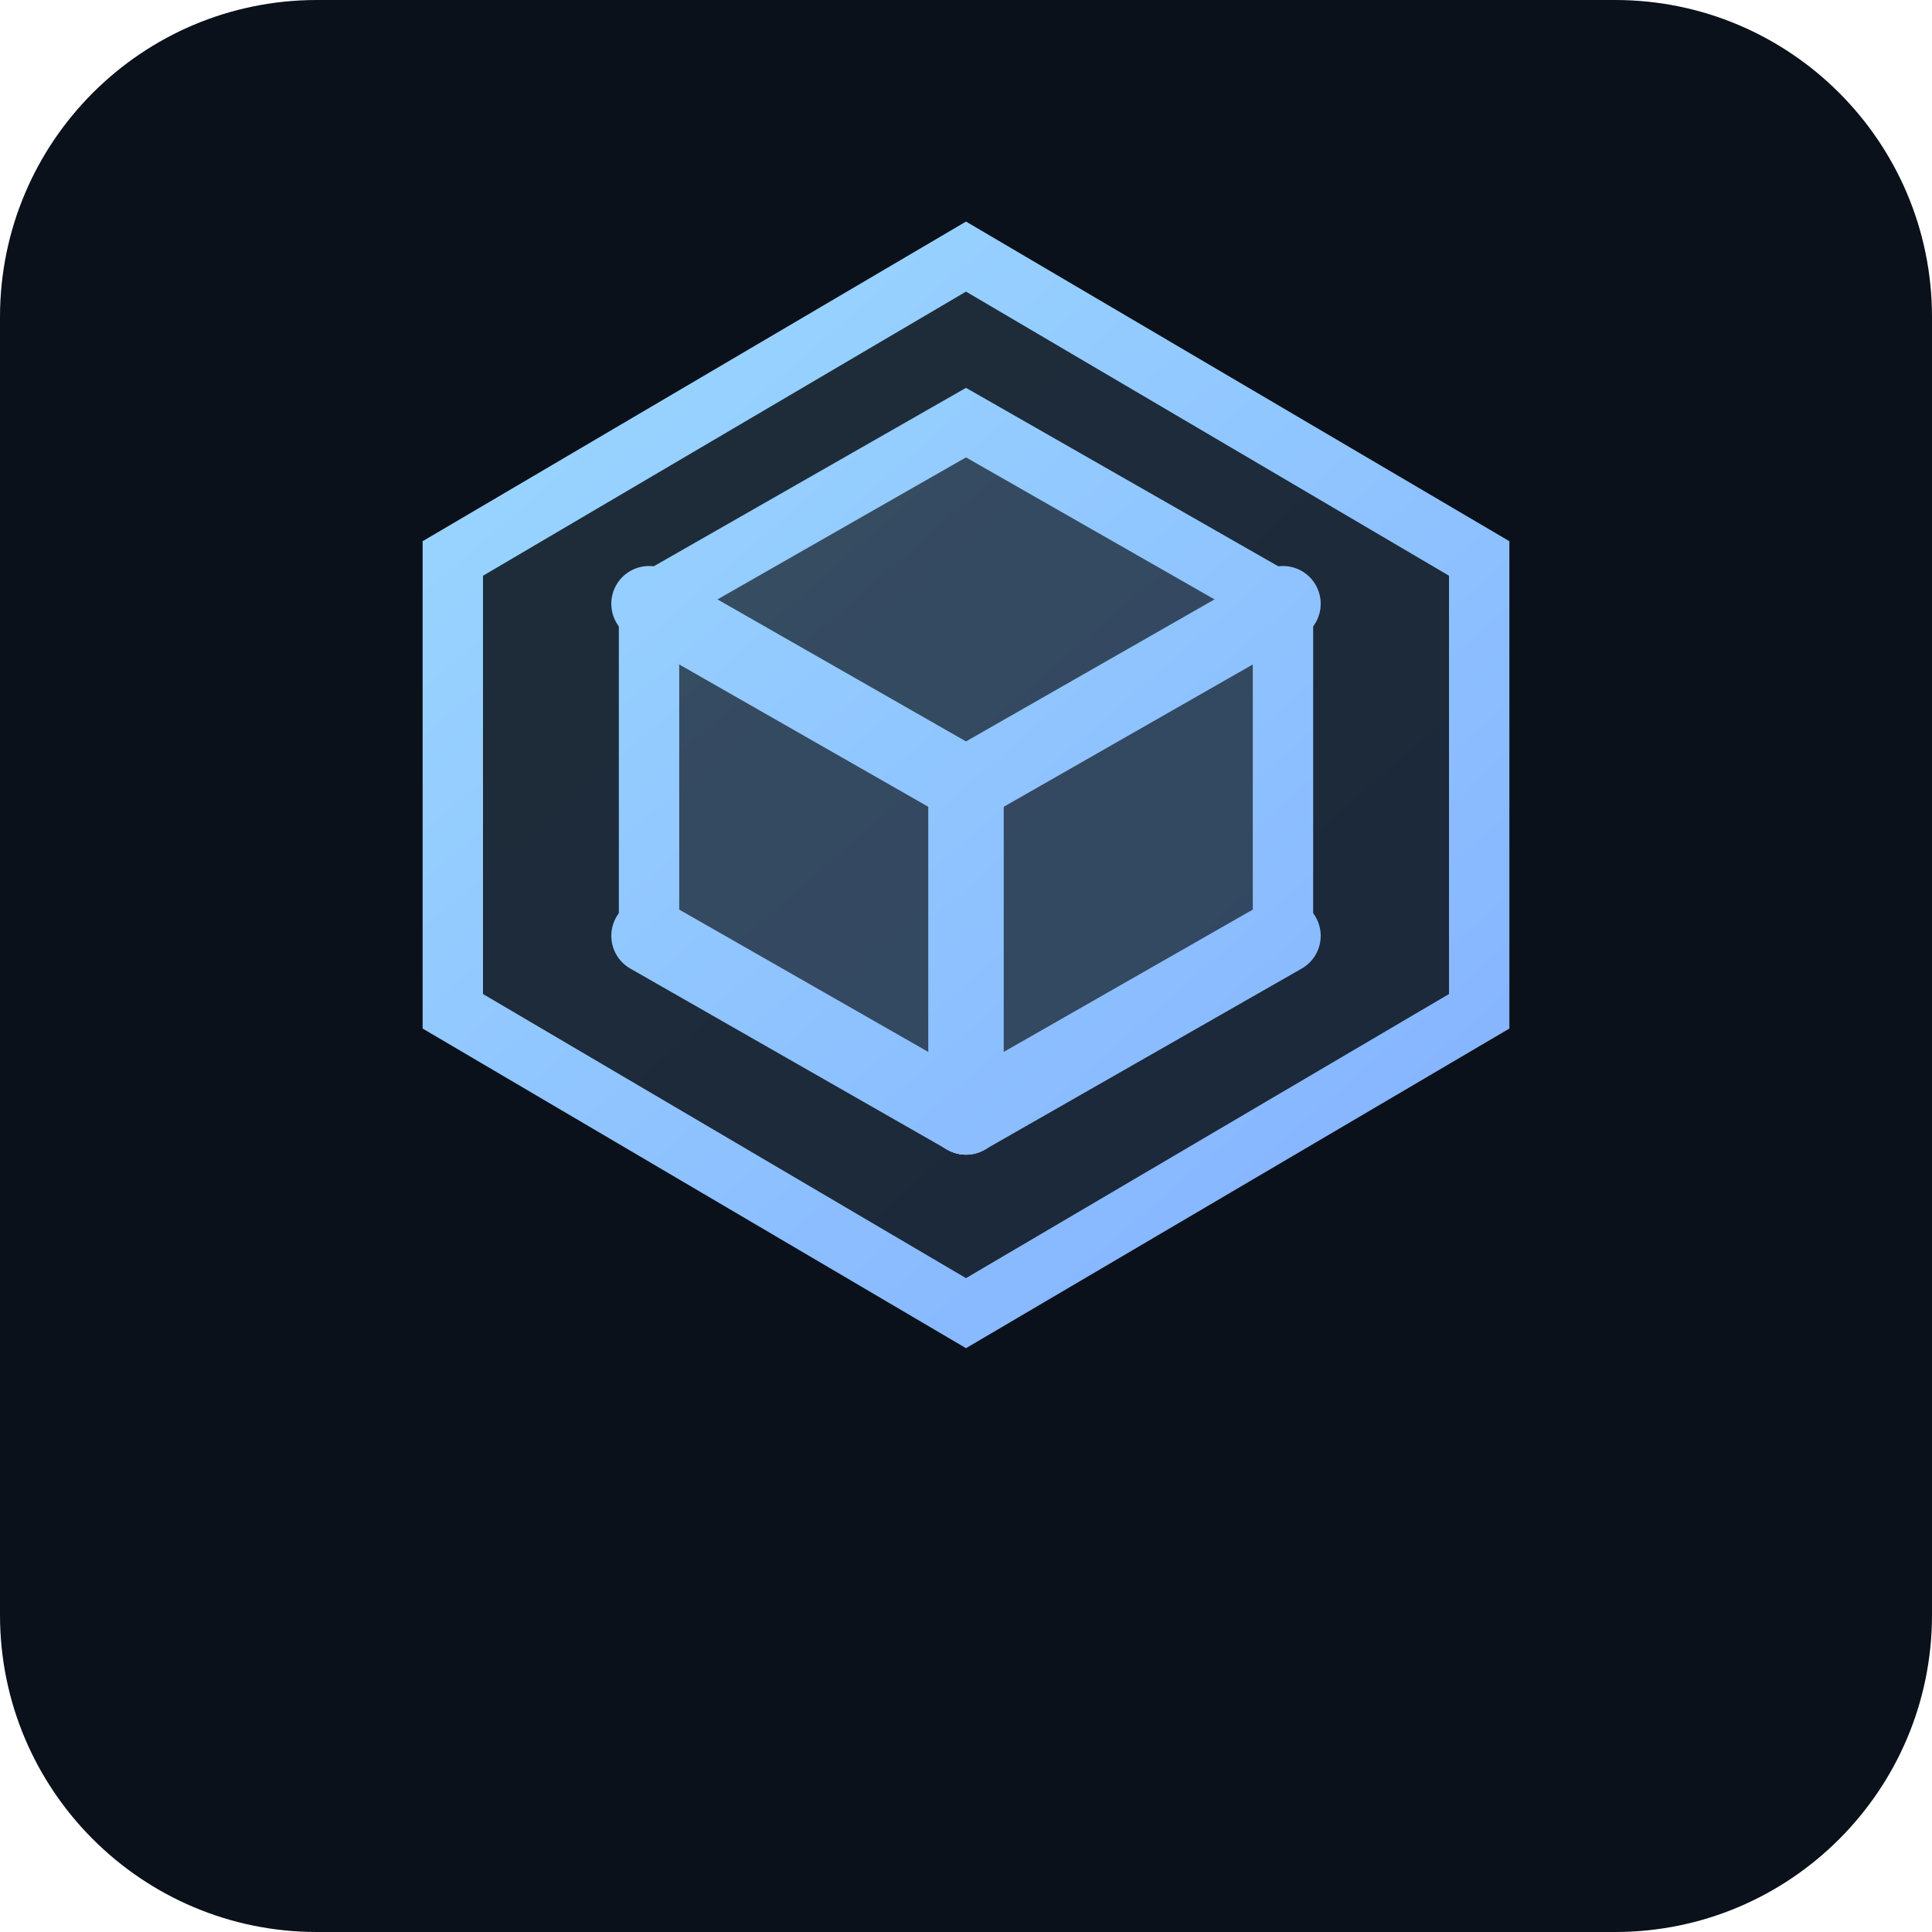
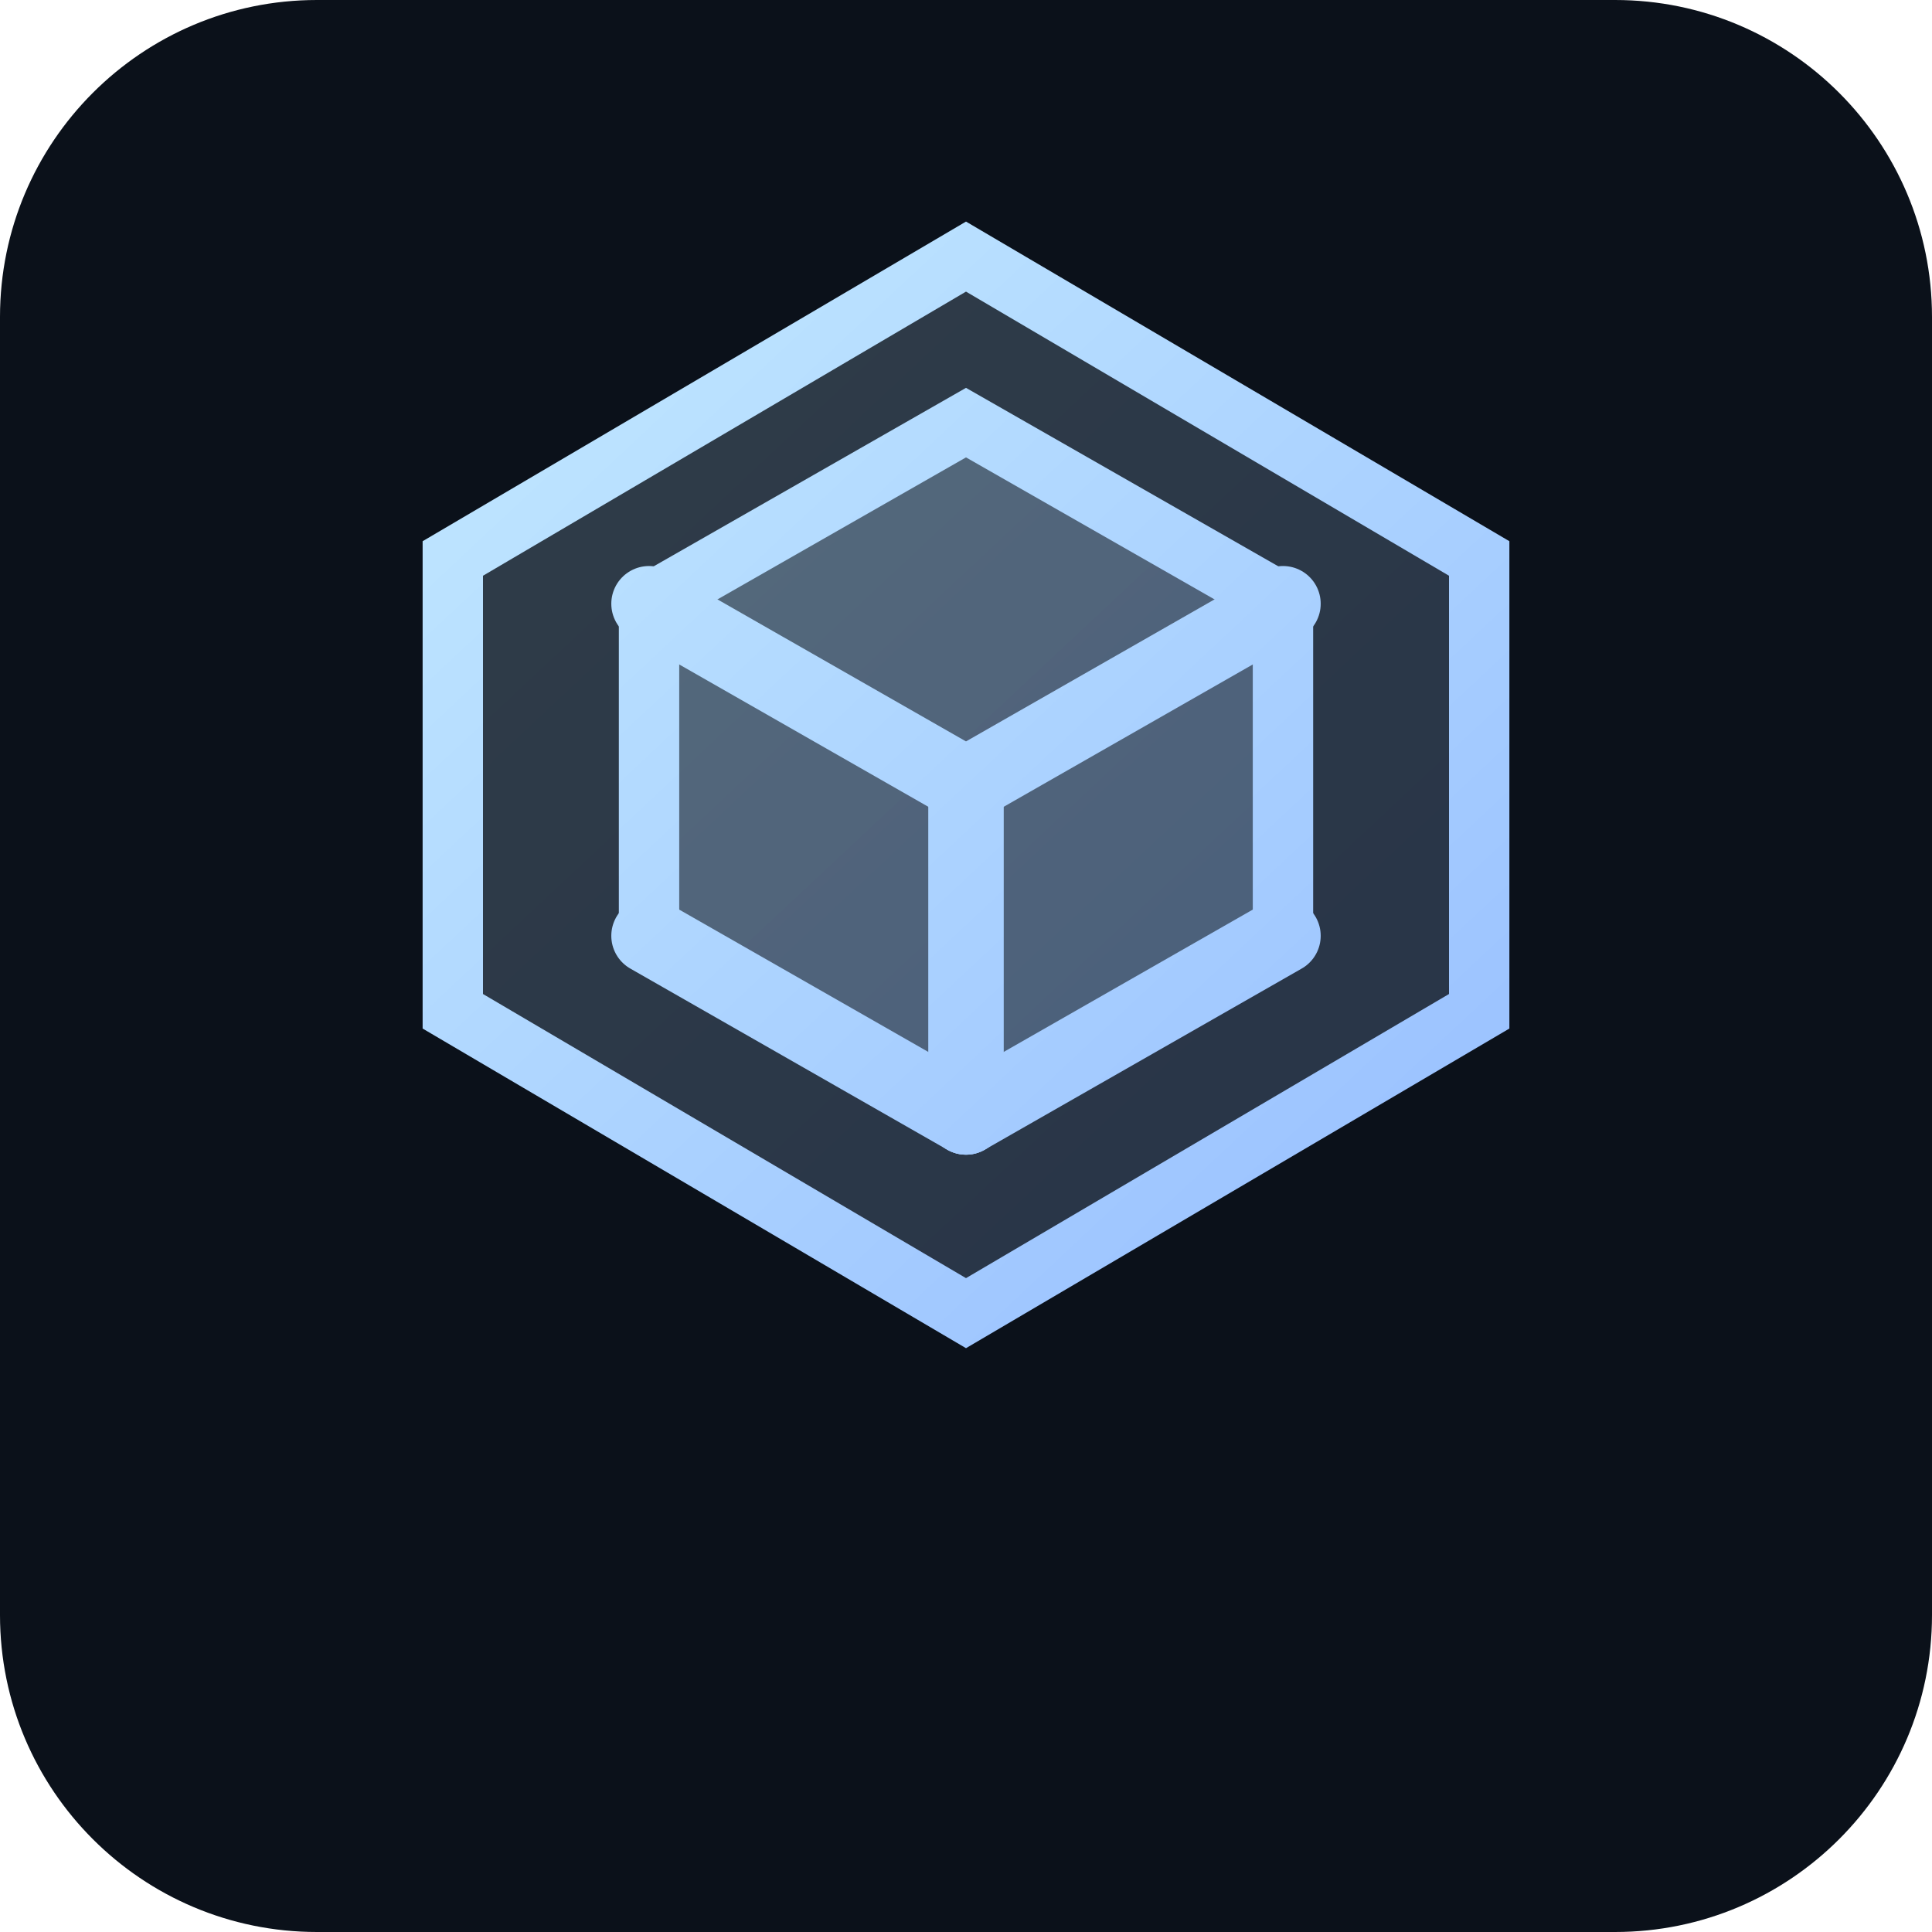
<svg xmlns="http://www.w3.org/2000/svg" width="256" height="256" viewBox="0 0 256 256" fill="none">
  <defs>
-     <linearGradient id="markGradient" x1="40" y1="32" x2="204" y2="220" gradientUnits="userSpaceOnUse">
-       <stop stop-color="#9DDCFF" />
-       <stop offset="1" stop-color="#7FA8FF" />
+     <linearGradient id="markGradient" x1="34" y1="28" x2="210" y2="216" gradientUnits="userSpaceOnUse">
+       <stop stop-color="#C7EEFF" />
+       <stop offset="1" stop-color="#8EB5FF" />
    </linearGradient>
  </defs>
  <rect width="256" height="256" rx="42" fill="#0B111A" />
-   <path d="M128 34L196 74V134L128 174L60 134V74L128 34Z" fill="url(#markGradient)" fill-opacity="0.14" stroke="url(#markGradient)" stroke-width="8" />
-   <path d="M128 56L170 80V124L128 148L86 124V80L128 56Z" fill="url(#markGradient)" fill-opacity="0.2" stroke="url(#markGradient)" stroke-width="8" />
+   <path d="M128 34L196 74V134L128 174L60 134V74L128 34Z" fill="url(#markGradient)" fill-opacity="0.2" stroke="url(#markGradient)" stroke-width="8" />
+   <path d="M128 56L170 80V124L128 148L86 124V80L128 56Z" fill="url(#markGradient)" fill-opacity="0.28" stroke="url(#markGradient)" stroke-width="8" />
  <path d="M86 80L128 104L170 80" stroke="url(#markGradient)" stroke-width="10" stroke-linecap="round" stroke-linejoin="round" />
  <path d="M128 104V148" stroke="url(#markGradient)" stroke-width="10" stroke-linecap="round" />
  <path d="M128 148L86 124" stroke="url(#markGradient)" stroke-width="10" stroke-linecap="round" />
  <path d="M128 148L170 124" stroke="url(#markGradient)" stroke-width="10" stroke-linecap="round" />
</svg>
